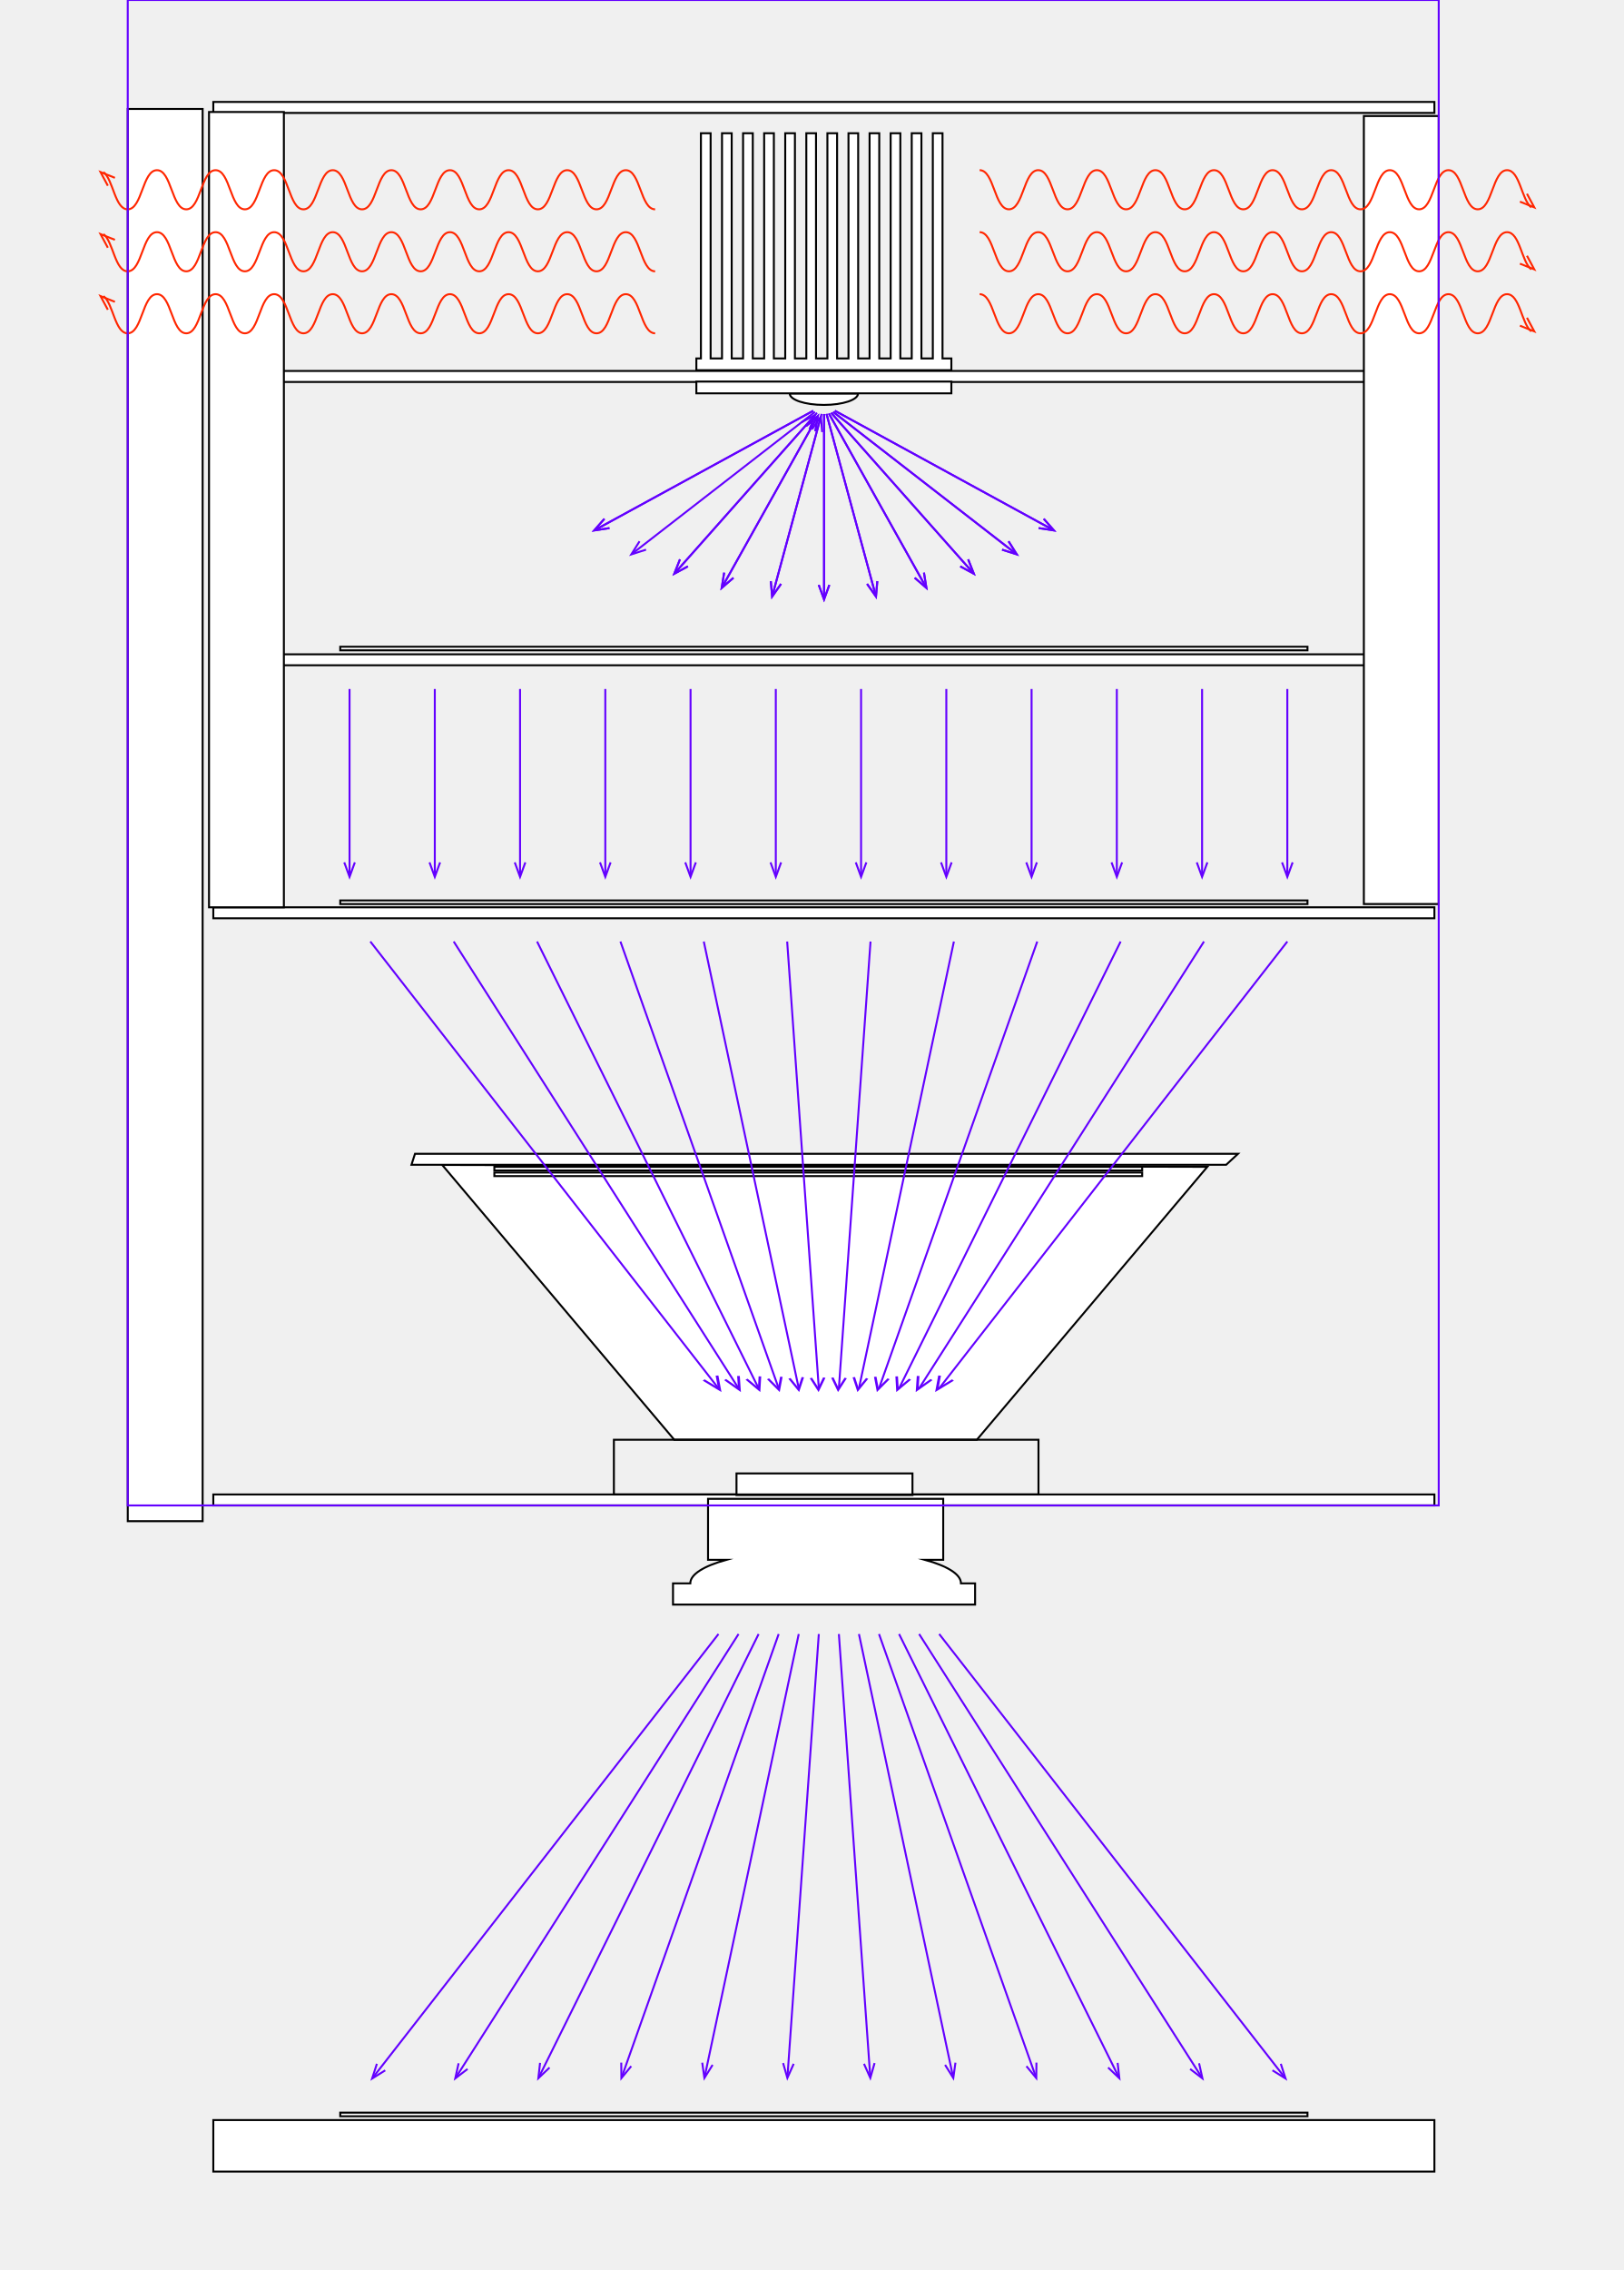
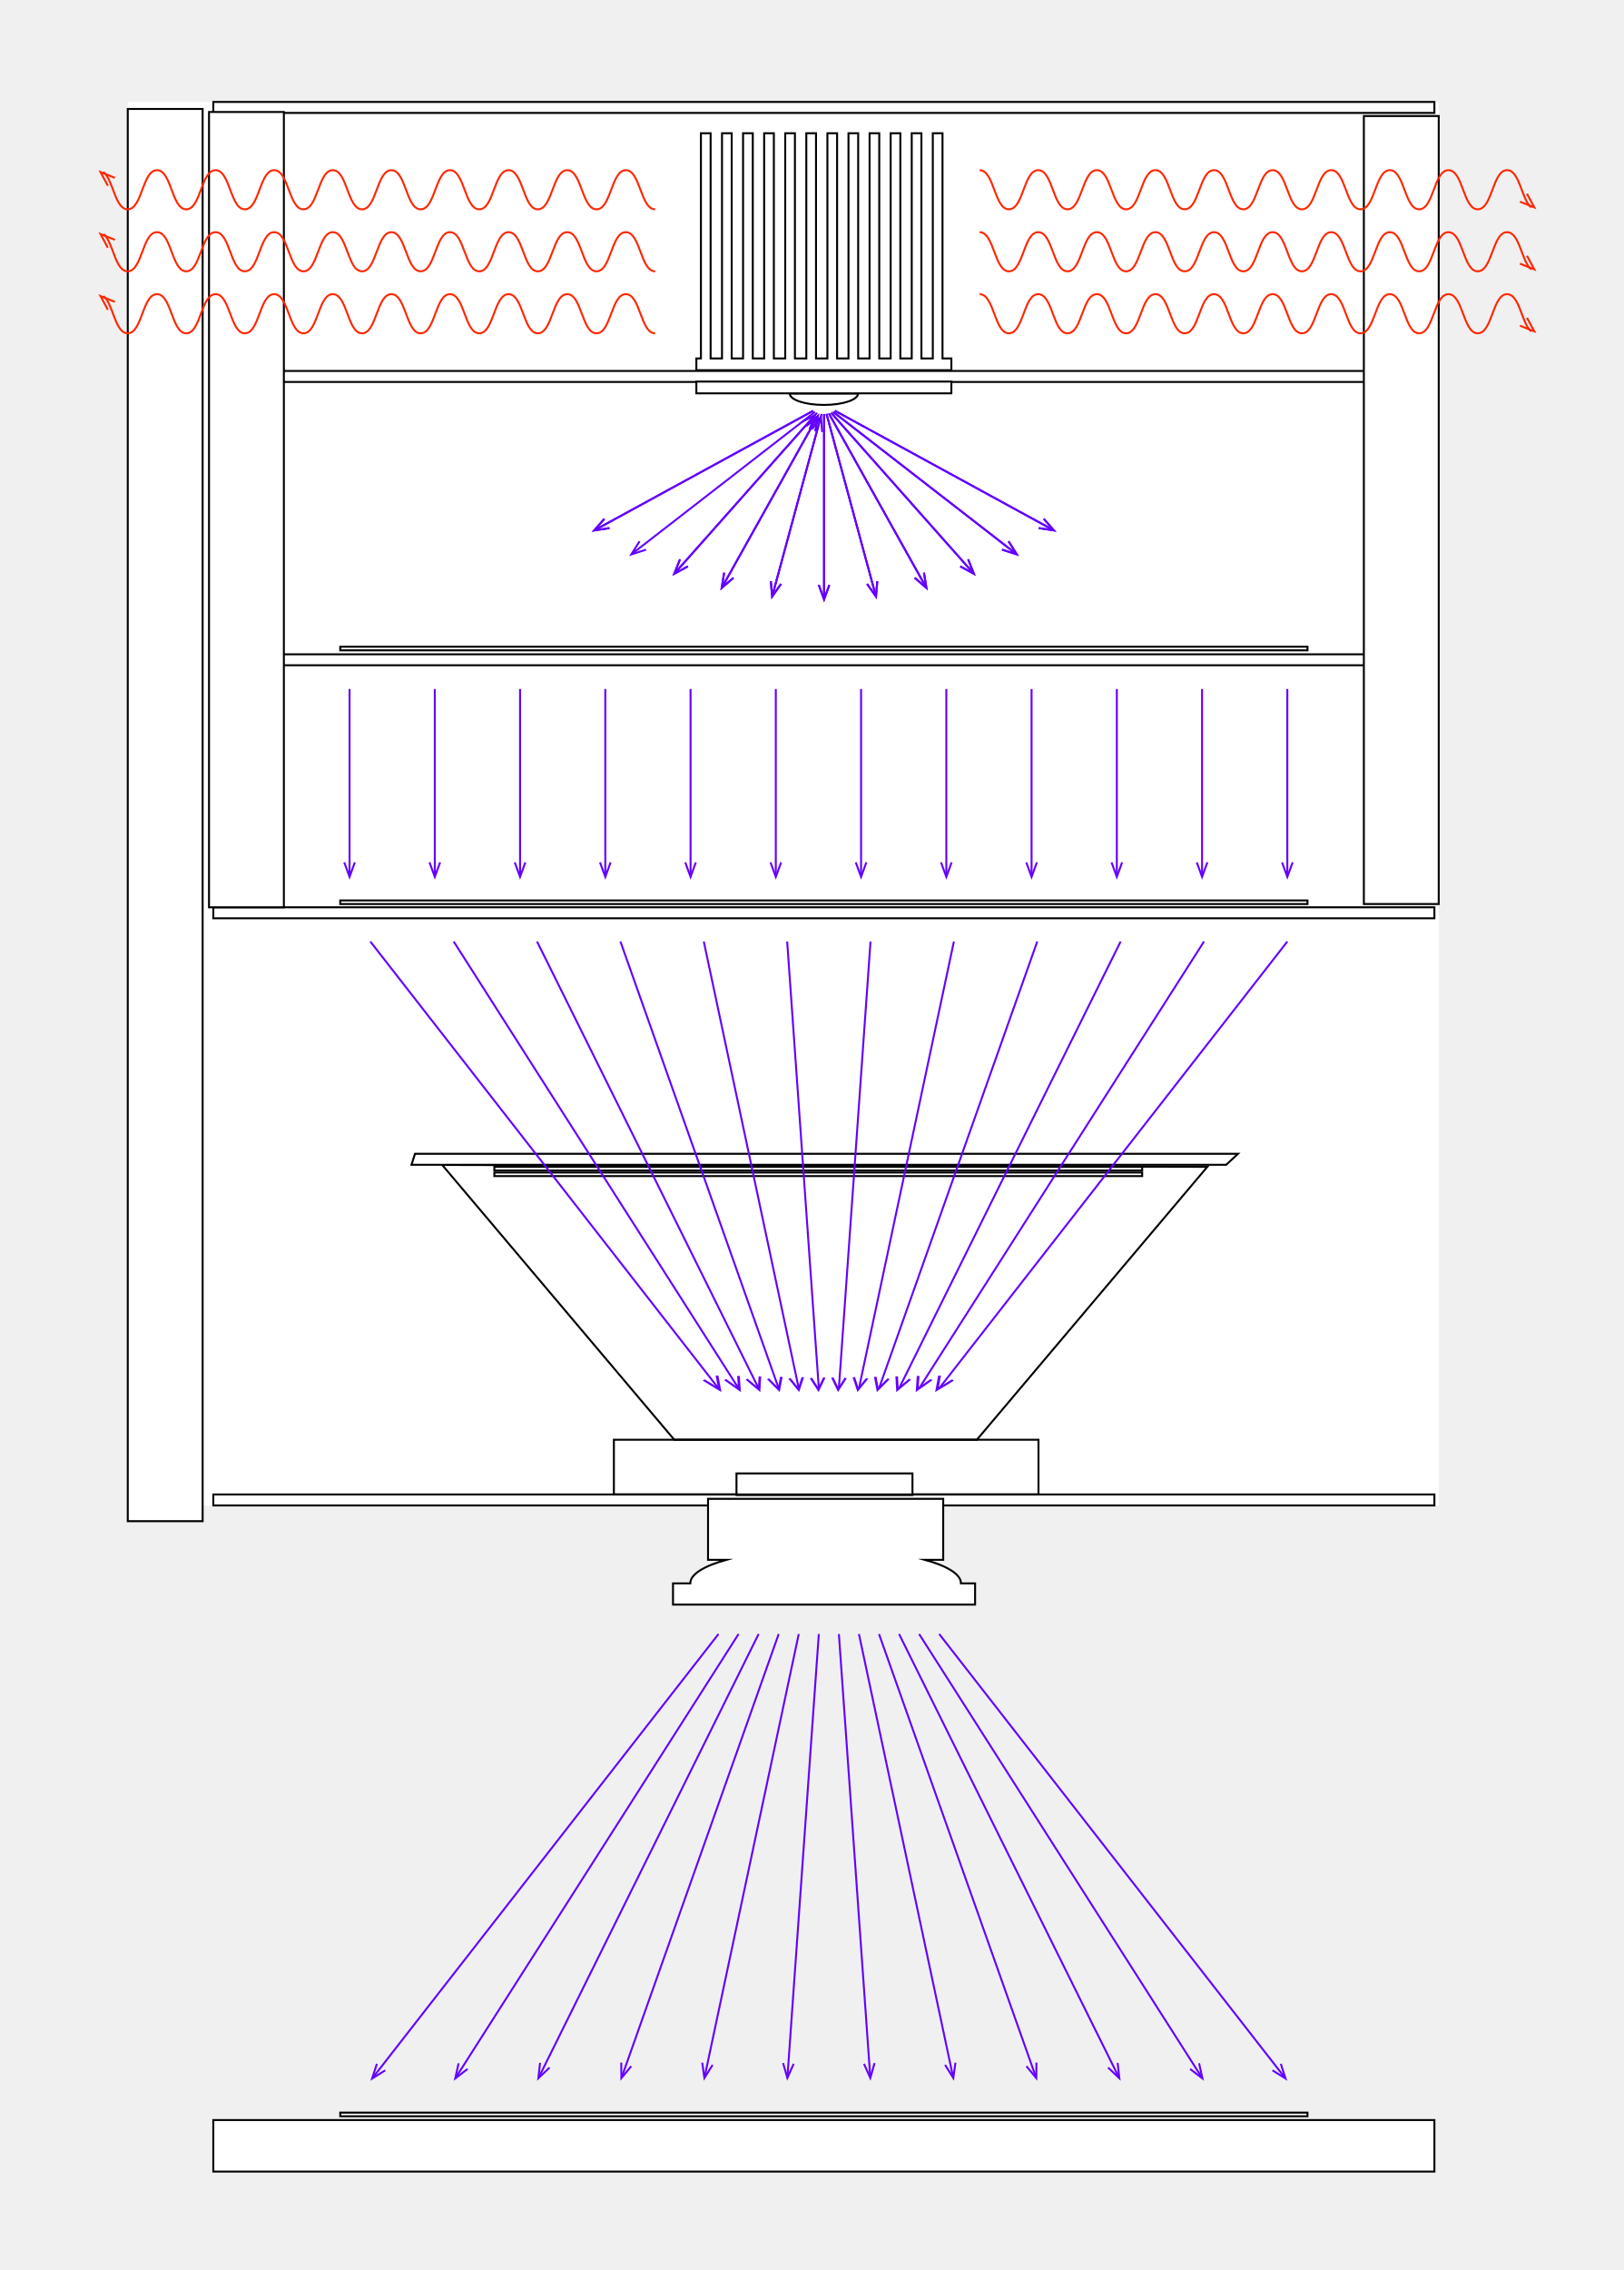
<svg xmlns="http://www.w3.org/2000/svg" id="Layer_2" viewBox="0 0 830 1160.39">
  <defs>
-     <style>.cls-1{fill:#fff;}.cls-1,.cls-2{stroke:#000;}.cls-1,.cls-2,.cls-3,.cls-4{stroke-miterlimit:10;}.cls-2,.cls-3,.cls-4{fill:none;}.cls-3{stroke:#ff2600;}.cls-4{stroke:#6300ff;}.cls-5{fill:#6300ff;}.cls-5,.cls-6{stroke-width:0px;}.cls-6{fill:#ff2600;}</style>
+     <style>.cls-1,.cls-2{stroke:#000;}.cls-1,.cls-2,.cls-3,.cls-4{stroke-miterlimit:10;}.cls-1,.cls-5{fill:#fff;}.cls-2,.cls-3,.cls-4{fill:none;}.cls-3{stroke:#ff2600;}.cls-4{stroke:#6300ff;}.cls-6{fill:#6300ff;}.cls-6,.cls-5,.cls-7{stroke-width:0px;}.cls-7{fill:#ff2600;}</style>
  </defs>
+   <rect class="cls-5" x="65.32" y="52.11" width="670.32" height="717.45" />
  <line class="cls-1" x1="617.32" y1="596.47" x2="226.11" y2="595.5" />
  <polygon class="cls-1" points="499.48 735.98 617.32 596.47 226.11 595.5 344.77 735.98 499.48 735.98" />
  <rect class="cls-1" x="109.08" y="189.63" width="624.36" height="5.62" transform="translate(842.51 384.88) rotate(180)" />
  <rect class="cls-1" x="109.08" y="52.11" width="624.36" height="5.62" transform="translate(842.51 109.84) rotate(180)" />
  <rect class="cls-1" x="109.08" y="334.46" width="624.36" height="5.62" transform="translate(842.51 674.54) rotate(180)" />
  <rect class="cls-1" x="173.98" y="330.6" width="494.56" height="1.84" transform="translate(842.51 663.04) rotate(180)" />
  <rect class="cls-1" x="173.98" y="460.3" width="494.56" height="1.84" transform="translate(842.51 922.43) rotate(180)" />
  <rect class="cls-1" x="173.98" y="1079.95" width="494.56" height="1.84" transform="translate(842.51 2161.74) rotate(180)" />
  <rect class="cls-1" x="252.76" y="596.47" width="331.24" height="1.84" transform="translate(836.77 1194.79) rotate(180)" />
  <rect class="cls-1" x="252.76" y="599.37" width="331.24" height="1.84" transform="translate(836.77 1200.58) rotate(180)" />
  <rect class="cls-1" x="109.08" y="463.81" width="624.36" height="5.62" transform="translate(842.51 933.23) rotate(180)" />
  <rect class="cls-1" x="109.08" y="763.93" width="624.36" height="5.62" transform="translate(842.51 1533.49) rotate(180)" />
  <polygon class="cls-1" points="212.19 589.8 633.02 589.8 626.95 595.42 210.39 595.42 212.19 589.8" />
  <rect class="cls-1" x="109.08" y="1083.73" width="624.36" height="26.34" transform="translate(842.51 2193.81) rotate(180)" />
  <path class="cls-1" d="m438.74,201.15c0,3.23-7.83,5.84-17.48,5.84s-17.48-2.62-17.48-5.84h34.96Z" />
  <rect class="cls-1" x="356.06" y="195.07" width="130.39" height="6" transform="translate(842.51 396.14) rotate(180)" />
  <polygon class="cls-1" points="356.06 189.23 486.45 189.23 486.45 183.23 481.92 183.23 481.92 68.11 476.96 68.11 476.96 183.23 471.14 183.23 471.14 68.11 466.18 68.11 466.18 183.23 460.36 183.23 460.36 68.11 455.4 68.11 455.4 183.23 449.58 183.23 449.58 68.11 444.62 68.11 444.62 183.23 438.8 183.23 438.8 68.11 433.84 68.11 433.84 183.23 428.02 183.23 428.02 68.11 423.06 68.11 423.06 183.23 417.24 183.23 417.24 68.11 412.28 68.11 412.28 183.23 406.46 183.23 406.46 68.11 401.5 68.11 401.5 183.23 395.69 183.23 395.69 68.11 390.72 68.11 390.72 183.23 384.91 183.23 384.91 68.11 379.94 68.11 379.94 183.23 374.13 183.23 374.13 68.11 369.17 68.11 369.17 183.23 363.35 183.23 363.35 68.11 358.39 68.11 358.39 183.23 356.06 183.23 356.06 189.23" />
  <rect class="cls-1" x="106.87" y="57.26" width="38.28" height="406.55" transform="translate(252.02 521.06) rotate(180)" />
  <rect class="cls-1" x="65.32" y="55.7" width="38.28" height="721.9" transform="translate(168.93 833.3) rotate(180)" />
  <rect class="cls-1" x="697.36" y="59.31" width="38.28" height="402.83" transform="translate(1433 521.44) rotate(180)" />
  <g id="enlarger_lens">
    <path class="cls-1" d="m498.58,820.24v-10.85h-7.22c0-4.64-6.99-8.87-18.42-12.03h9.34v-31.18h-120.25v31.18h9.34c-11.43,3.16-18.42,7.38-18.42,12.03h-8.83v10.85h154.46Z" />
    <rect class="cls-1" x="376.58" y="753.19" width="89.98" height="11.06" />
  </g>
  <rect class="cls-2" x="313.89" y="735.98" width="217.1" height="27.96" />
  <line class="cls-4" x1="421.35" y1="305.09" x2="421.35" y2="211.64" />
-   <polygon class="cls-5" points="424.53 299.18 423.59 298.84 421.35 304.99 419.11 298.84 418.17 299.18 421.35 307.91 424.53 299.18" />
+   <polygon class="cls-6" points="424.53 299.18 423.59 298.84 421.35 304.99 419.11 298.84 418.17 299.18 421.35 307.91 424.53 299.18" />
  <line class="cls-4" x1="421.35" y1="305.09" x2="421.35" y2="211.64" />
-   <polygon class="cls-5" points="424.53 299.18 423.59 298.84 421.35 304.99 419.11 298.84 418.17 299.18 421.35 307.91 424.53 299.18" />
+   <polygon class="cls-6" points="424.53 299.18 423.59 298.84 421.35 304.99 419.11 298.84 418.17 299.18 421.35 307.91 424.53 299.18" />
  <line class="cls-4" x1="447.55" y1="303.65" x2="422.61" y2="211.57" />
-   <polygon class="cls-5" points="449.08 297.12 448.08 297.03 447.53 303.56 443.76 298.2 442.94 298.78 448.29 306.38 449.08 297.12" />
+   <polygon class="cls-6" points="449.08 297.12 448.08 297.03 447.53 303.56 443.76 298.2 442.94 298.78 448.29 306.38 449.08 297.12" />
  <line class="cls-4" x1="447.55" y1="303.65" x2="422.61" y2="211.57" />
-   <polygon class="cls-5" points="449.08 297.12 448.08 297.03 447.53 303.56 443.76 298.2 442.94 298.78 448.29 306.38 449.08 297.12" />
+   <polygon class="cls-6" points="449.08 297.12 448.08 297.03 447.53 303.56 443.76 298.2 442.94 298.78 448.29 306.38 449.08 297.12" />
  <line class="cls-4" x1="473.03" y1="299.36" x2="423.82" y2="211.36" />
-   <polygon class="cls-5" points="472.92 292.65 471.94 292.81 472.98 299.27 468.03 295 467.37 295.75 474.41 301.83 472.92 292.65" />
+   <polygon class="cls-6" points="472.92 292.65 471.94 292.81 472.98 299.27 468.03 295 467.37 295.75 474.41 301.83 472.92 292.65" />
  <line class="cls-4" x1="473.03" y1="299.36" x2="423.82" y2="211.36" />
-   <polygon class="cls-5" points="472.92 292.65 471.94 292.81 472.98 299.27 468.03 295 467.37 295.75 474.41 301.83 472.92 292.65" />
+   <polygon class="cls-6" points="472.92 292.65 471.94 292.81 472.98 299.27 468.03 295 467.37 295.75 474.41 301.83 472.92 292.65" />
  <line class="cls-4" x1="497.04" y1="292.27" x2="424.96" y2="211.01" />
-   <polygon class="cls-5" points="495.5 285.74 494.57 286.11 496.98 292.2 491.22 289.08 490.74 289.96 498.92 294.39 495.5 285.74" />
+   <polygon class="cls-6" points="495.5 285.74 494.57 286.11 496.98 292.2 491.22 289.08 490.74 289.96 498.92 294.39 495.5 285.74" />
  <line class="cls-4" x1="497.04" y1="292.27" x2="424.96" y2="211.01" />
-   <polygon class="cls-5" points="495.5 285.74 494.57 286.11 496.98 292.2 491.22 289.08 490.74 289.96 498.92 294.39 495.5 285.74" />
+   <polygon class="cls-6" points="495.5 285.74 494.57 286.11 496.98 292.2 491.22 289.08 490.74 289.96 498.92 294.39 495.5 285.74" />
  <line class="cls-4" x1="518.84" y1="282.56" x2="425.99" y2="210.54" />
-   <polygon class="cls-5" points="516.12 276.43 515.27 276.96 518.76 282.5 512.52 280.5 512.22 281.45 521.07 284.29 516.12 276.43" />
+   <polygon class="cls-6" points="516.12 276.43 515.27 276.96 518.76 282.5 512.52 280.5 512.22 281.45 521.07 284.29 516.12 276.43" />
  <line class="cls-4" x1="518.84" y1="282.56" x2="425.99" y2="210.54" />
-   <polygon class="cls-5" points="516.12 276.43 515.27 276.96 518.76 282.5 512.52 280.5 512.22 281.45 521.07 284.29 516.12 276.43" />
+   <polygon class="cls-6" points="516.12 276.43 515.27 276.96 518.76 282.5 512.52 280.5 512.22 281.45 521.07 284.29 516.12 276.43" />
  <line class="cls-4" x1="537.71" y1="270.49" x2="426.88" y2="209.97" />
-   <polygon class="cls-5" points="534.05 264.87 533.3 265.53 537.63 270.45 531.15 269.46 531 270.45 540.19 271.85 534.05 264.87" />
+   <polygon class="cls-6" points="534.05 264.87 533.3 265.53 537.63 270.45 531.15 269.46 531 270.45 540.19 271.85 534.05 264.87" />
  <line class="cls-4" x1="537.71" y1="270.49" x2="426.88" y2="209.97" />
-   <polygon class="cls-5" points="534.05 264.87 533.3 265.53 537.63 270.45 531.15 269.46 531 270.45 540.19 271.85 534.05 264.87" />
+   <polygon class="cls-6" points="534.05 264.87 533.3 265.53 537.63 270.45 531.15 269.46 531 270.45 540.19 271.85 534.05 264.87" />
  <line class="cls-4" x1="415.83" y1="209.97" x2="305" y2="270.49" />
-   <polygon class="cls-5" points="308.66 264.87 309.41 265.53 305.08 270.45 311.56 269.46 311.71 270.45 302.52 271.85 308.66 264.87" />
+   <polygon class="cls-6" points="308.66 264.87 309.41 265.53 305.08 270.45 311.56 269.46 311.71 270.45 302.52 271.85 308.66 264.87" />
  <line class="cls-4" x1="415.83" y1="209.97" x2="305" y2="270.49" />
-   <polygon class="cls-5" points="308.66 264.87 309.41 265.53 305.08 270.45 311.56 269.46 311.71 270.45 302.52 271.85 308.66 264.87" />
+   <polygon class="cls-6" points="308.66 264.87 309.41 265.53 305.08 270.45 311.56 269.46 311.71 270.45 302.52 271.85 308.66 264.87" />
  <line class="cls-4" x1="416.72" y1="210.54" x2="323.87" y2="282.56" />
-   <polygon class="cls-5" points="326.59 276.43 327.44 276.96 323.95 282.5 330.18 280.5 330.49 281.45 321.64 284.29 326.59 276.43" />
+   <polygon class="cls-6" points="326.59 276.43 327.44 276.96 323.95 282.5 330.18 280.5 330.49 281.45 321.64 284.29 326.59 276.43" />
  <line class="cls-4" x1="415.87" y1="213.13" x2="345.66" y2="292.27" />
-   <polygon class="cls-5" points="409.57 215.44 410.05 216.32 415.81 213.2 413.4 219.29 414.33 219.66 417.75 211.01 409.57 215.44" />
-   <polygon class="cls-5" points="347.21 285.74 348.14 286.11 345.73 292.2 351.49 289.08 351.96 289.96 343.79 294.39 347.21 285.74" />
+   <polygon class="cls-6" points="409.57 215.44 410.05 216.32 415.81 213.2 413.4 219.29 414.33 219.66 417.75 211.01 409.57 215.44" />
+   <polygon class="cls-6" points="347.21 285.74 348.14 286.11 345.73 292.2 351.49 289.08 351.96 289.96 343.79 294.39 347.21 285.74" />
  <line class="cls-4" x1="417.75" y1="211.01" x2="345.66" y2="292.27" />
-   <polygon class="cls-5" points="347.21 285.74 348.14 286.11 345.73 292.2 351.49 289.08 351.96 289.96 343.79 294.39 347.21 285.74" />
+   <polygon class="cls-6" points="347.21 285.74 348.14 286.11 345.73 292.2 351.49 289.08 351.96 289.96 343.79 294.39 347.21 285.74" />
  <line class="cls-4" x1="417.51" y1="213.82" x2="369.67" y2="299.36" />
-   <polygon class="cls-5" points="411.85 217.43 412.5 218.19 417.46 213.91 416.41 220.38 417.4 220.54 418.89 211.36 411.85 217.43" />
-   <polygon class="cls-5" points="369.78 292.65 370.77 292.81 369.72 299.27 374.68 295 375.34 295.75 368.3 301.83 369.78 292.65" />
+   <polygon class="cls-6" points="411.85 217.43 412.5 218.19 417.46 213.91 416.41 220.38 417.4 220.54 418.89 211.36 411.85 217.43" />
+   <polygon class="cls-6" points="369.78 292.65 370.77 292.81 369.72 299.27 374.68 295 375.34 295.75 368.3 301.83 369.78 292.65" />
  <line class="cls-4" x1="417.51" y1="213.82" x2="369.67" y2="299.36" />
-   <polygon class="cls-5" points="411.85 217.43 412.5 218.19 417.46 213.91 416.41 220.38 417.4 220.54 418.89 211.36 411.85 217.43" />
-   <polygon class="cls-5" points="369.78 292.65 370.77 292.81 369.72 299.27 374.68 295 375.34 295.75 368.3 301.83 369.78 292.65" />
+   <polygon class="cls-6" points="411.85 217.43 412.5 218.19 417.46 213.91 416.41 220.38 417.4 220.54 418.89 211.36 411.85 217.43" />
+   <polygon class="cls-6" points="369.78 292.65 370.77 292.81 369.72 299.27 374.68 295 375.34 295.75 368.3 301.83 369.78 292.65" />
  <line class="cls-4" x1="419.36" y1="214.3" x2="395.15" y2="303.65" />
-   <polygon class="cls-5" points="414.75 219.17 415.57 219.75 419.34 214.39 419.89 220.92 420.89 220.83 420.1 211.57 414.75 219.17" />
-   <polygon class="cls-5" points="393.63 297.12 394.63 297.03 395.18 303.56 398.95 298.2 399.77 298.78 394.42 306.38 393.63 297.12" />
+   <polygon class="cls-6" points="414.75 219.17 415.57 219.75 419.34 214.39 419.89 220.92 420.89 220.83 420.1 211.57 414.75 219.17" />
+   <polygon class="cls-6" points="393.63 297.12 394.63 297.03 395.18 303.56 398.95 298.2 399.77 298.78 394.42 306.38 393.63 297.12" />
  <line class="cls-4" x1="420.1" y1="211.57" x2="395.15" y2="303.65" />
-   <polygon class="cls-5" points="393.63 297.12 394.63 297.03 395.18 303.56 398.95 298.2 399.77 298.78 394.42 306.38 393.63 297.12" />
+   <polygon class="cls-6" points="393.63 297.12 394.63 297.03 395.18 303.56 398.95 298.2 399.77 298.78 394.42 306.38 393.63 297.12" />
  <line class="cls-4" x1="658.23" y1="446.9" x2="658.23" y2="352.2" />
-   <polygon class="cls-5" points="661.42 440.99 660.47 440.65 658.23 446.8 655.99 440.65 655.06 440.99 658.23 449.73 661.42 440.99" />
+   <polygon class="cls-6" points="661.42 440.99 660.47 440.65 658.23 446.8 655.99 440.65 655.06 440.99 658.23 449.73 661.42 440.99" />
  <line class="cls-4" x1="614.64" y1="446.9" x2="614.64" y2="352.2" />
-   <polygon class="cls-5" points="617.82 440.99 616.88 440.65 614.64 446.8 612.4 440.65 611.46 440.99 614.64 449.73 617.82 440.99" />
+   <polygon class="cls-6" points="617.82 440.99 616.88 440.65 614.64 446.8 612.4 440.65 611.46 440.99 614.64 449.73 617.82 440.99" />
  <line class="cls-4" x1="571.05" y1="446.9" x2="571.05" y2="352.2" />
-   <polygon class="cls-5" points="574.23 440.99 573.29 440.65 571.05 446.8 568.81 440.65 567.87 440.99 571.05 449.73 574.23 440.99" />
+   <polygon class="cls-6" points="574.23 440.99 573.29 440.65 571.05 446.8 568.81 440.65 567.87 440.99 571.05 449.73 574.23 440.99" />
  <line class="cls-4" x1="527.46" y1="446.9" x2="527.46" y2="352.2" />
-   <polygon class="cls-5" points="530.64 440.99 529.7 440.65 527.46 446.8 525.22 440.65 524.28 440.99 527.46 449.73 530.64 440.99" />
+   <polygon class="cls-6" points="530.64 440.99 529.7 440.65 527.46 446.8 525.22 440.65 524.28 440.99 527.46 449.73 530.64 440.99" />
  <line class="cls-4" x1="483.87" y1="446.9" x2="483.87" y2="352.2" />
-   <polygon class="cls-5" points="487.05 440.99 486.11 440.65 483.87 446.8 481.63 440.65 480.69 440.99 483.87 449.73 487.05 440.99" />
+   <polygon class="cls-6" points="487.05 440.99 486.11 440.65 483.87 446.8 481.63 440.65 480.69 440.99 483.87 449.73 487.05 440.99" />
  <line class="cls-4" x1="440.28" y1="446.9" x2="440.28" y2="352.2" />
-   <polygon class="cls-5" points="443.46 440.99 442.52 440.65 440.28 446.8 438.04 440.65 437.1 440.99 440.28 449.73 443.46 440.99" />
+   <polygon class="cls-6" points="443.46 440.99 442.52 440.65 440.28 446.8 438.04 440.65 437.1 440.99 440.28 449.73 443.46 440.99" />
  <line class="cls-4" x1="396.68" y1="446.9" x2="396.68" y2="352.2" />
-   <polygon class="cls-5" points="399.87 440.99 398.93 440.65 396.68 446.8 394.44 440.65 393.51 440.99 396.68 449.73 399.87 440.99" />
+   <polygon class="cls-6" points="399.87 440.99 398.93 440.65 396.68 446.8 394.44 440.65 393.51 440.99 396.68 449.73 399.87 440.99" />
  <line class="cls-4" x1="353.09" y1="446.9" x2="353.09" y2="352.2" />
-   <polygon class="cls-5" points="356.27 440.99 355.33 440.65 353.09 446.8 350.85 440.65 349.91 440.99 353.09 449.73 356.27 440.99" />
+   <polygon class="cls-6" points="356.27 440.99 355.33 440.65 353.09 446.8 350.85 440.65 349.91 440.99 353.09 449.73 356.27 440.99" />
  <line class="cls-4" x1="309.5" y1="446.9" x2="309.5" y2="352.2" />
-   <polygon class="cls-5" points="312.68 440.99 311.74 440.65 309.5 446.8 307.26 440.65 306.32 440.99 309.5 449.73 312.68 440.99" />
+   <polygon class="cls-6" points="312.68 440.99 311.74 440.65 309.5 446.8 307.26 440.65 306.32 440.99 309.5 449.73 312.68 440.99" />
  <line class="cls-4" x1="265.91" y1="446.9" x2="265.91" y2="352.2" />
-   <polygon class="cls-5" points="269.09 440.99 268.15 440.65 265.91 446.8 263.67 440.65 262.73 440.99 265.91 449.73 269.09 440.99" />
+   <polygon class="cls-6" points="269.09 440.99 268.15 440.65 265.91 446.8 263.67 440.65 262.73 440.99 265.91 449.73 269.09 440.99" />
  <line class="cls-4" x1="222.32" y1="446.9" x2="222.32" y2="352.2" />
-   <polygon class="cls-5" points="225.5 440.99 224.56 440.65 222.32 446.8 220.08 440.65 219.14 440.99 222.32 449.73 225.5 440.99" />
+   <polygon class="cls-6" points="225.5 440.99 224.56 440.65 222.32 446.8 220.08 440.65 219.14 440.99 222.32 449.73 225.5 440.99" />
  <line class="cls-4" x1="178.73" y1="446.9" x2="178.73" y2="352.2" />
-   <polygon class="cls-5" points="181.91 440.99 180.97 440.65 178.73 446.8 176.49 440.65 175.55 440.99 178.73 449.73 181.91 440.99" />
+   <polygon class="cls-6" points="181.91 440.99 180.97 440.65 178.73 446.8 176.49 440.65 175.55 440.99 178.73 449.73 181.91 440.99" />
  <line class="cls-4" x1="480.23" y1="709.7" x2="658.23" y2="481.3" />
  <line class="cls-4" x1="469.97" y1="709.7" x2="615.61" y2="481.3" />
  <line class="cls-4" x1="459.71" y1="709.7" x2="572.99" y2="481.3" />
  <line class="cls-4" x1="449.45" y1="709.7" x2="530.36" y2="481.3" />
  <line class="cls-4" x1="439.19" y1="709.7" x2="487.74" y2="481.3" />
  <line class="cls-4" x1="428.93" y1="709.7" x2="445.11" y2="481.3" />
  <line class="cls-4" x1="418.67" y1="709.7" x2="402.49" y2="481.3" />
  <line class="cls-4" x1="408.41" y1="709.7" x2="359.86" y2="481.3" />
  <line class="cls-4" x1="398.15" y1="709.7" x2="317.24" y2="481.3" />
  <line class="cls-4" x1="387.89" y1="709.7" x2="274.61" y2="481.3" />
  <line class="cls-4" x1="377.63" y1="709.7" x2="231.99" y2="481.3" />
  <line class="cls-4" x1="367.37" y1="709.7" x2="189.36" y2="481.3" />
  <line class="cls-4" x1="367.37" y1="835.29" x2="191.1" y2="1061.46" />
-   <polygon class="cls-5" points="192.23 1054.84 193.18 1055.15 191.16 1061.38 196.71 1057.9 197.24 1058.75 189.36 1063.69 192.23 1054.84" />
+   <polygon class="cls-6" points="192.23 1054.84 193.18 1055.15 191.16 1061.38 196.71 1057.9 197.24 1058.75 189.36 1063.69 192.23 1054.84" />
  <line class="cls-4" x1="377.63" y1="835.29" x2="233.51" y2="1061.31" />
-   <polygon class="cls-5" points="234 1054.61 234.98 1054.83 233.56 1061.22 238.76 1057.24 239.37 1058.03 231.99 1063.69 234 1054.61" />
+   <polygon class="cls-6" points="234 1054.61 234.98 1054.83 233.56 1061.22 238.76 1057.24 239.37 1058.03 231.99 1063.69 234 1054.61" />
  <line class="cls-4" x1="387.89" y1="835.29" x2="275.87" y2="1061.16" />
-   <polygon class="cls-5" points="275.64 1054.45 276.64 1054.56 275.91 1061.07 280.65 1056.55 281.34 1057.27 274.61 1063.69 275.64 1054.45" />
+   <polygon class="cls-6" points="275.64 1054.45 276.64 1054.56 275.91 1061.07 280.65 1056.55 281.34 1057.27 274.61 1063.69 275.64 1054.45" />
  <line class="cls-4" x1="398.15" y1="835.29" x2="318.18" y2="1061.02" />
-   <polygon class="cls-5" points="317.16 1054.39 318.16 1054.38 318.21 1060.93 322.38 1055.88 323.15 1056.51 317.24 1063.69 317.16 1054.39" />
+   <polygon class="cls-6" points="317.16 1054.39 318.16 1054.38 318.21 1060.93 322.38 1055.88 323.15 1056.51 317.24 1063.69 317.16 1054.39" />
  <line class="cls-4" x1="408.41" y1="835.29" x2="360.45" y2="1060.92" />
-   <polygon class="cls-5" points="358.57 1054.48 359.56 1054.34 360.47 1060.83 363.94 1055.27 364.79 1055.8 359.86 1063.69 358.57 1054.48" />
+   <polygon class="cls-6" points="358.57 1054.48 359.56 1054.34 360.47 1060.83 363.94 1055.27 364.79 1055.8 359.86 1063.69 358.57 1054.48" />
  <line class="cls-4" x1="418.67" y1="835.29" x2="402.69" y2="1060.87" />
-   <polygon class="cls-5" points="399.93 1054.75 400.89 1054.47 402.69 1060.77 405.36 1054.79 406.28 1055.2 402.49 1063.69 399.93 1054.75" />
+   <polygon class="cls-6" points="399.93 1054.75 400.89 1054.47 402.69 1060.77 405.36 1054.79 406.28 1055.2 402.49 1063.69 399.93 1054.75" />
  <line class="cls-4" x1="428.93" y1="835.29" x2="444.91" y2="1060.87" />
-   <polygon class="cls-5" points="441.32 1055.2 442.23 1054.79 444.9 1060.77 446.7 1054.47 447.67 1054.75 445.11 1063.69 441.32 1055.2" />
+   <polygon class="cls-6" points="441.32 1055.2 442.23 1054.79 444.9 1060.77 446.7 1054.47 447.67 1054.75 445.11 1063.69 441.32 1055.2" />
  <line class="cls-4" x1="439.19" y1="835.29" x2="487.15" y2="1060.92" />
-   <polygon class="cls-5" points="482.81 1055.8 483.66 1055.27 487.13 1060.83 488.04 1054.34 489.03 1054.48 487.74 1063.69 482.81 1055.8" />
+   <polygon class="cls-6" points="482.81 1055.8 483.66 1055.27 487.13 1060.83 488.04 1054.34 489.03 1054.48 487.74 1063.69 482.81 1055.8" />
  <line class="cls-4" x1="449.45" y1="835.29" x2="529.42" y2="1061.02" />
-   <polygon class="cls-5" points="524.44 1056.51 525.22 1055.88 529.38 1060.93 529.44 1054.38 530.44 1054.39 530.36 1063.69 524.44 1056.51" />
+   <polygon class="cls-6" points="524.44 1056.51 525.22 1055.88 529.38 1060.93 529.44 1054.38 530.44 1054.39 530.36 1063.69 524.44 1056.51" />
  <line class="cls-4" x1="459.71" y1="835.29" x2="571.73" y2="1061.16" />
-   <polygon class="cls-5" points="566.25 1057.27 566.94 1056.55 571.69 1061.07 570.96 1054.56 571.95 1054.45 572.99 1063.69 566.25 1057.27" />
+   <polygon class="cls-6" points="566.25 1057.27 566.94 1056.55 571.69 1061.07 570.96 1054.56 571.95 1054.45 572.99 1063.69 566.25 1057.27" />
  <line class="cls-4" x1="469.97" y1="835.29" x2="614.09" y2="1061.31" />
-   <polygon class="cls-5" points="608.23 1058.03 608.84 1057.24 614.04 1061.22 612.62 1054.83 613.59 1054.61 615.61 1063.69 608.23 1058.03" />
+   <polygon class="cls-6" points="608.23 1058.03 608.84 1057.24 614.04 1061.22 612.62 1054.83 613.59 1054.61 615.61 1063.69 608.23 1058.03" />
  <line class="cls-4" x1="480.23" y1="835.29" x2="656.5" y2="1061.46" />
-   <polygon class="cls-5" points="650.36 1058.75 650.89 1057.9 656.44 1061.38 654.42 1055.15 655.37 1054.84 658.23 1063.69 650.36 1058.75" />
-   <polygon class="cls-5" points="487.74 705.77 486.77 705.1 480.01 709.21 481.12 703.23 479.72 703.12 478.14 711.61 487.74 705.77" />
-   <polygon class="cls-5" points="476.79 705.53 475.78 704.93 469.74 709.21 470.14 703.4 468.77 703.36 468.21 711.61 476.79 705.53" />
-   <polygon class="cls-5" points="465.84 705.29 464.8 704.76 459.47 709.21 459.15 703.57 457.83 703.6 458.28 711.61 465.84 705.29" />
-   <polygon class="cls-5" points="454.9 705.05 453.81 704.59 449.2 709.21 448.16 703.74 446.88 703.84 448.35 711.61 454.9 705.05" />
-   <polygon class="cls-5" points="443.95 704.81 442.82 704.42 438.93 709.21 437.18 703.91 435.94 704.09 438.42 711.61 443.95 704.81" />
-   <polygon class="cls-5" points="433 704.57 431.84 704.25 428.66 709.21 426.19 704.08 424.99 704.33 428.49 711.61 433 704.57" />
-   <polygon class="cls-5" points="422.06 704.33 420.85 704.08 418.39 709.21 415.21 704.25 414.04 704.57 418.56 711.61 422.06 704.33" />
-   <polygon class="cls-5" points="411.11 704.09 409.87 703.91 408.12 709.21 404.22 704.42 403.1 704.81 408.63 711.61 411.11 704.09" />
-   <polygon class="cls-5" points="400.16 703.84 398.88 703.74 397.85 709.21 393.23 704.59 392.15 705.05 398.7 711.61 400.16 703.84" />
-   <polygon class="cls-5" points="389.22 703.6 387.89 703.57 387.57 709.21 382.25 704.76 381.2 705.29 388.76 711.61 389.22 703.6" />
-   <polygon class="cls-5" points="378.27 703.36 376.91 703.4 377.3 709.21 371.26 704.93 370.26 705.53 378.83 711.61 378.27 703.36" />
-   <polygon class="cls-5" points="367.33 703.12 365.92 703.23 367.03 709.21 360.28 705.1 359.31 705.77 368.9 711.61 367.33 703.12" />
+   <polygon class="cls-6" points="650.36 1058.75 650.89 1057.9 656.44 1061.38 654.42 1055.15 655.37 1054.84 658.23 1063.69 650.36 1058.75" />
+   <polygon class="cls-6" points="487.74 705.77 486.77 705.1 480.01 709.21 481.12 703.23 479.72 703.12 478.14 711.61 487.74 705.77" />
+   <polygon class="cls-6" points="476.79 705.53 475.78 704.93 469.74 709.21 470.14 703.4 468.77 703.36 468.21 711.61 476.79 705.53" />
+   <polygon class="cls-6" points="465.84 705.29 464.8 704.76 459.47 709.21 459.15 703.57 457.83 703.6 458.28 711.61 465.84 705.29" />
+   <polygon class="cls-6" points="454.9 705.05 453.81 704.59 449.2 709.21 448.16 703.74 446.88 703.84 448.35 711.61 454.9 705.05" />
+   <polygon class="cls-6" points="443.95 704.81 442.82 704.42 438.93 709.21 437.18 703.91 435.94 704.09 438.42 711.61 443.95 704.81" />
+   <polygon class="cls-6" points="433 704.57 431.84 704.25 428.66 709.21 426.19 704.08 424.99 704.33 428.49 711.61 433 704.57" />
+   <polygon class="cls-6" points="422.06 704.33 420.85 704.08 418.39 709.21 415.21 704.25 414.04 704.57 418.56 711.61 422.06 704.33" />
+   <polygon class="cls-6" points="411.11 704.09 409.87 703.91 408.12 709.21 404.22 704.42 403.1 704.81 408.63 711.61 411.11 704.09" />
+   <polygon class="cls-6" points="400.16 703.84 398.88 703.74 397.85 709.21 393.23 704.59 392.15 705.05 398.7 711.61 400.16 703.84" />
+   <polygon class="cls-6" points="389.22 703.6 387.89 703.57 387.57 709.21 382.25 704.76 381.2 705.29 388.76 711.61 389.22 703.6" />
+   <polygon class="cls-6" points="378.27 703.36 376.91 703.4 377.3 709.21 371.26 704.93 370.26 705.53 378.83 711.61 378.27 703.36" />
+   <polygon class="cls-6" points="367.33 703.12 365.92 703.23 367.03 709.21 360.28 705.1 359.31 705.77 368.9 711.61 367.33 703.12" />
  <path class="cls-3" d="m52.95,151.36c4.98,4.03,5.85,19.02,12.33,19.02,7.49,0,7.49-20,14.98-20s7.49,20,14.98,20,7.49-20,14.98-20,7.49,20,14.98,20,7.49-20,14.98-20,7.49,20,14.98,20,7.49-20,14.98-20,7.49,20,14.98,20,7.49-20,14.99-20,7.49,20,14.98,20,7.49-20,14.98-20,7.49,20,14.98,20,7.49-20,14.99-20,7.49,20,14.98,20,7.49-20,14.99-20,7.49,20,14.99,20,7.5-20,14.99-20,7.5,20,14.99,20" />
-   <polygon class="cls-6" points="54.7 158.57 55.58 158.1 52.48 152.33 58.57 154.76 58.94 153.83 50.3 150.38 54.7 158.57" />
+   <polygon class="cls-7" points="54.7 158.57 55.58 158.1 52.48 152.33 58.57 154.76 58.94 153.83 50.3 150.38 54.7 158.57" />
  <path class="cls-3" d="m52.95,119.67c4.98,4.03,5.85,19.02,12.33,19.02,7.49,0,7.49-20,14.98-20s7.49,20,14.98,20,7.49-20,14.98-20,7.49,20,14.98,20,7.49-20,14.98-20,7.49,20,14.98,20,7.49-20,14.98-20,7.49,20,14.98,20,7.49-20,14.99-20,7.49,20,14.98,20,7.49-20,14.98-20,7.49,20,14.98,20,7.49-20,14.99-20,7.49,20,14.98,20,7.49-20,14.99-20,7.49,20,14.99,20,7.5-20,14.99-20,7.5,20,14.99,20" />
-   <polygon class="cls-6" points="54.7 126.88 55.58 126.4 52.48 120.63 58.57 123.06 58.94 122.13 50.3 118.69 54.7 126.88" />
+   <polygon class="cls-7" points="54.7 126.88 55.58 126.4 52.48 120.63 58.57 123.06 58.94 122.13 50.3 118.69 54.7 126.88" />
  <path class="cls-3" d="m52.95,87.98c4.98,4.03,5.85,19.02,12.33,19.02,7.49,0,7.49-20,14.98-20s7.49,20,14.98,20,7.49-20,14.98-20,7.49,20,14.98,20,7.49-20,14.98-20,7.49,20,14.98,20,7.49-20,14.98-20,7.49,20,14.98,20,7.49-20,14.99-20,7.49,20,14.98,20,7.49-20,14.98-20,7.49,20,14.98,20,7.49-20,14.99-20,7.49,20,14.98,20,7.49-20,14.99-20,7.49,20,14.99,20,7.5-20,14.99-20,7.5,20,14.99,20" />
-   <polygon class="cls-6" points="54.7 95.19 55.58 94.71 52.48 88.94 58.57 91.37 58.94 90.44 50.3 86.99 54.7 95.19" />
+   <polygon class="cls-7" points="54.7 95.19 55.58 94.71 52.48 88.94 58.57 91.37 58.94 90.44 50.3 86.99 54.7 95.19" />
  <path class="cls-3" d="m500.9,150.38c7.49,0,7.49,20,14.98,20s7.49-20,14.98-20,7.49,20,14.98,20,7.49-20,14.98-20,7.49,20,14.98,20,7.49-20,14.98-20,7.49,20,14.98,20,7.49-20,14.98-20,7.49,20,14.98,20,7.49-20,14.99-20,7.49,20,14.98,20,7.49-20,14.98-20,7.49,20,14.98,20,7.49-20,14.99-20,7.49,20,14.98,20,7.49-20,14.99-20,7.49,20,14.99,20,7.5-20,14.99-20c6.49,0,7.36,14.99,12.34,19.02" />
-   <polygon class="cls-6" points="776.97 166.94 777.34 166.01 783.42 168.43 780.32 162.66 781.2 162.19 785.6 170.38 776.97 166.94" />
+   <polygon class="cls-7" points="776.97 166.94 777.34 166.01 783.42 168.43 780.32 162.66 781.2 162.19 785.6 170.38 776.97 166.94" />
  <path class="cls-3" d="m500.9,118.69c7.49,0,7.49,20,14.98,20s7.49-20,14.98-20,7.49,20,14.98,20,7.49-20,14.98-20,7.49,20,14.98,20,7.49-20,14.98-20,7.49,20,14.98,20,7.49-20,14.98-20,7.49,20,14.98,20,7.49-20,14.99-20,7.49,20,14.98,20,7.49-20,14.98-20,7.49,20,14.98,20,7.49-20,14.99-20,7.49,20,14.98,20,7.49-20,14.99-20,7.49,20,14.99,20,7.5-20,14.99-20c6.49,0,7.36,14.99,12.34,19.02" />
-   <polygon class="cls-6" points="776.97 135.24 777.34 134.31 783.42 136.74 780.32 130.97 781.2 130.5 785.6 138.69 776.97 135.24" />
+   <polygon class="cls-7" points="776.97 135.24 777.34 134.31 783.42 136.74 780.32 130.97 781.2 130.5 785.6 138.69 776.97 135.24" />
  <path class="cls-3" d="m500.9,86.99c7.49,0,7.49,20,14.98,20s7.49-20,14.98-20,7.49,20,14.98,20,7.49-20,14.98-20,7.49,20,14.98,20,7.49-20,14.98-20,7.49,20,14.98,20,7.49-20,14.98-20,7.49,20,14.98,20,7.49-20,14.99-20,7.49,20,14.98,20,7.49-20,14.98-20,7.49,20,14.98,20,7.49-20,14.99-20,7.49,20,14.98,20,7.49-20,14.99-20,7.49,20,14.99,20,7.5-20,14.99-20c6.49,0,7.36,14.99,12.34,19.02" />
-   <polygon class="cls-6" points="776.97 103.55 777.34 102.62 783.42 105.05 780.32 99.28 781.2 98.81 785.6 106.99 776.97 103.55" />
+   <polygon class="cls-7" points="776.97 103.55 777.34 102.62 783.42 105.05 780.32 99.28 781.2 98.81 785.6 106.99 776.97 103.55" />
  <text />
-   <rect class="cls-4" x="65.32" width="670.32" height="769.56" />
</svg>
